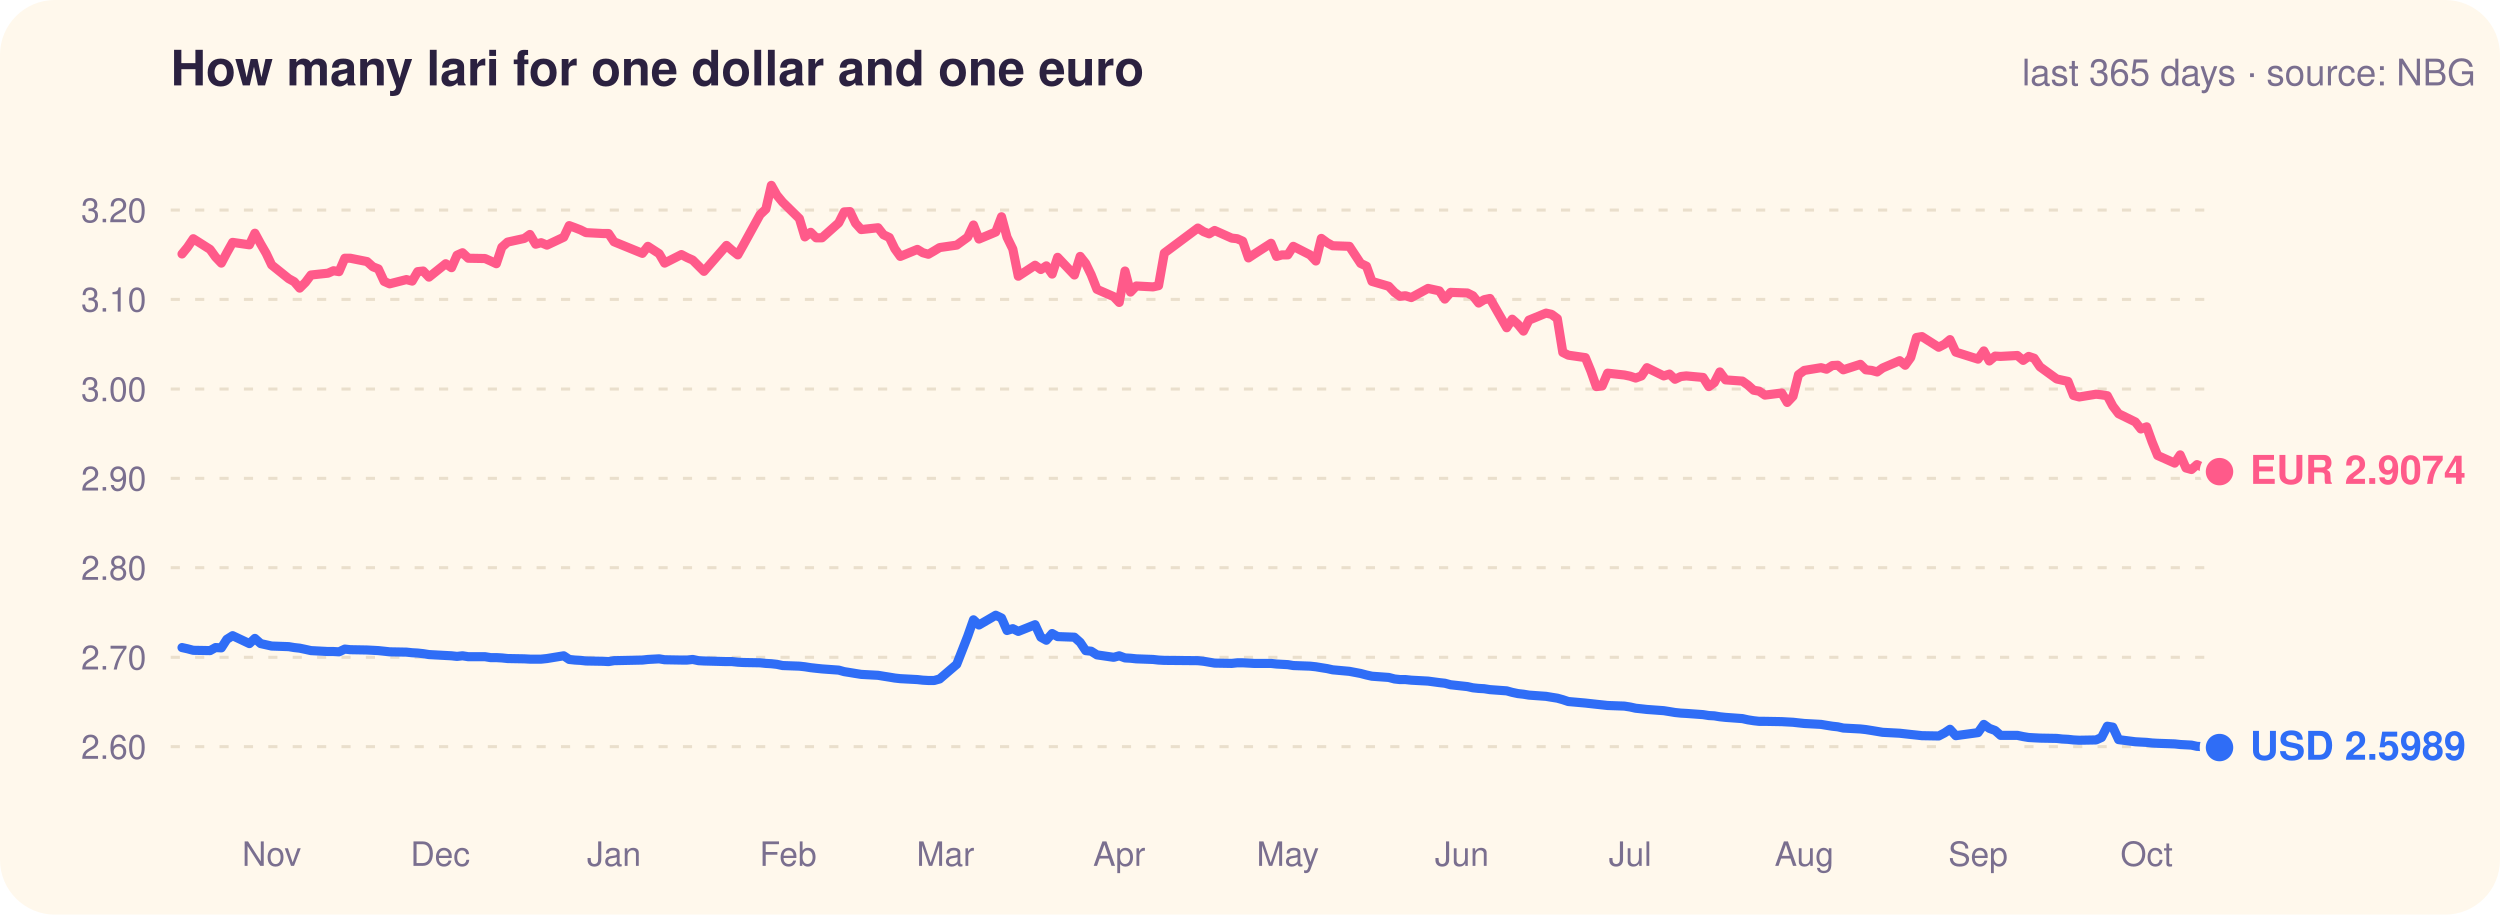
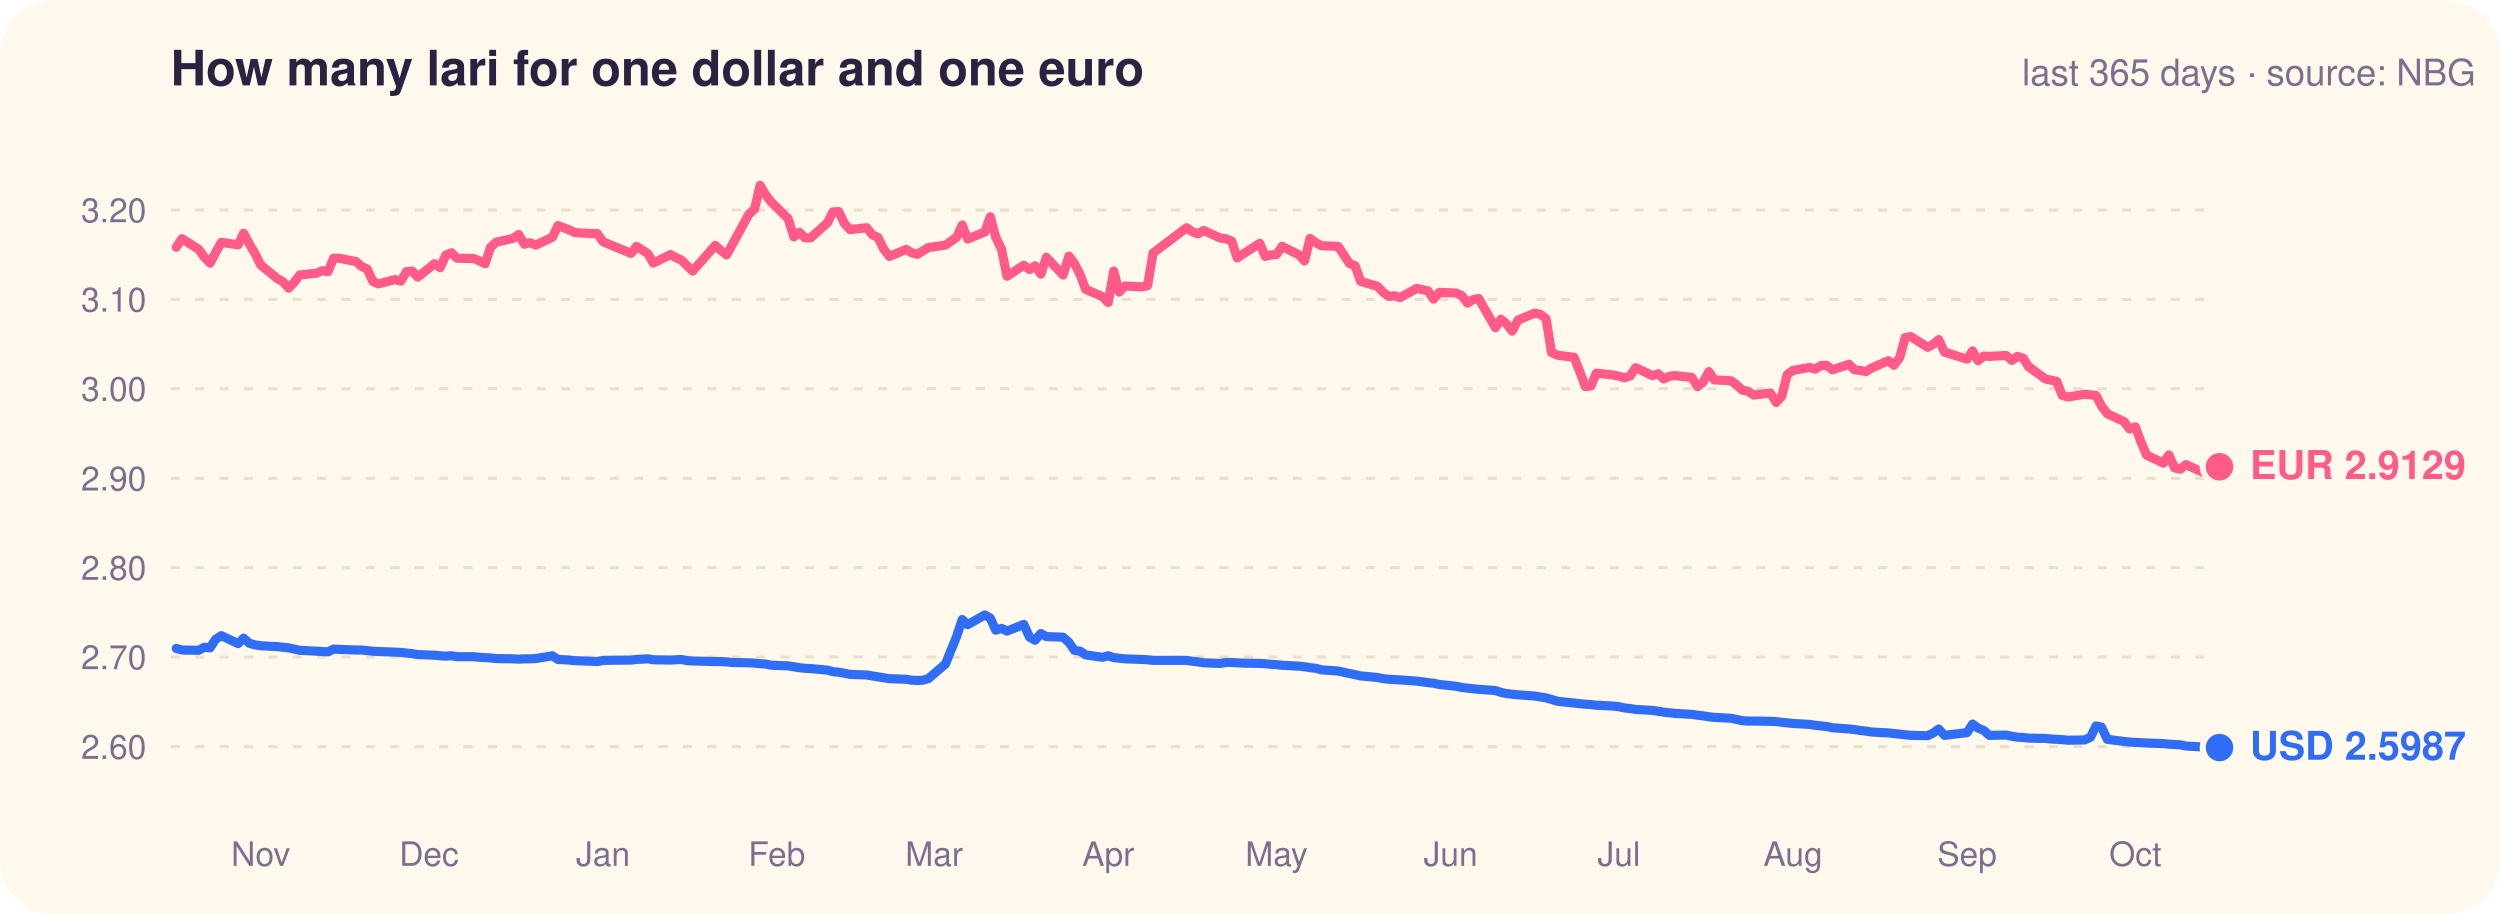
<svg xmlns="http://www.w3.org/2000/svg" viewBox="0 0 820 300" font-family="Segoe UI, Helvetica, Arial, sans-serif">
  <rect width="820" height="300" rx="18" fill="#fff8ec" />
  <text x="56" y="28" font-size="16" font-weight="700" fill="#2b2140">How many lari for one dollar and one euro</text>
  <text x="812" y="28" font-size="12" fill="#7a6f8f" text-anchor="end">last 365 days · source: NBG</text>
  <line x1="56" x2="728" y1="244.9" y2="244.9" stroke="#eadfcc" stroke-dasharray="3 5" />
  <text x="48" y="248.9" font-size="11" fill="#7a6f8f" text-anchor="end">2.60</text>
-   <line x1="56" x2="728" y1="215.6" y2="215.6" stroke="#eadfcc" stroke-dasharray="3 5" />
-   <text x="48" y="219.6" font-size="11" fill="#7a6f8f" text-anchor="end">2.70</text>
+   <line x1="56" x2="728" y1="215.5" y2="215.5" stroke="#eadfcc" stroke-dasharray="3 5" />
+   <text x="48" y="219.5" font-size="11" fill="#7a6f8f" text-anchor="end">2.70</text>
  <line x1="56" x2="728" y1="186.2" y2="186.2" stroke="#eadfcc" stroke-dasharray="3 5" />
  <text x="48" y="190.2" font-size="11" fill="#7a6f8f" text-anchor="end">2.80</text>
  <line x1="56" x2="728" y1="156.9" y2="156.9" stroke="#eadfcc" stroke-dasharray="3 5" />
  <text x="48" y="160.9" font-size="11" fill="#7a6f8f" text-anchor="end">2.90</text>
-   <line x1="56" x2="728" y1="127.6" y2="127.6" stroke="#eadfcc" stroke-dasharray="3 5" />
-   <text x="48" y="131.6" font-size="11" fill="#7a6f8f" text-anchor="end">3.00</text>
+   <line x1="56" x2="728" y1="127.5" y2="127.5" stroke="#eadfcc" stroke-dasharray="3 5" />
+   <text x="48" y="131.5" font-size="11" fill="#7a6f8f" text-anchor="end">3.00</text>
  <line x1="56" x2="728" y1="98.2" y2="98.2" stroke="#eadfcc" stroke-dasharray="3 5" />
  <text x="48" y="102.2" font-size="11" fill="#7a6f8f" text-anchor="end">3.10</text>
  <line x1="56" x2="728" y1="68.9" y2="68.9" stroke="#eadfcc" stroke-dasharray="3 5" />
  <text x="48" y="72.9" font-size="11" fill="#7a6f8f" text-anchor="end">3.20</text>
-   <text x="89.1" y="284" font-size="11" fill="#7a6f8f" text-anchor="middle">Nov</text>
-   <text x="144.4" y="284" font-size="11" fill="#7a6f8f" text-anchor="middle">Dec</text>
-   <text x="201.4" y="284" font-size="11" fill="#7a6f8f" text-anchor="middle">Jan</text>
-   <text x="258.5" y="284" font-size="11" fill="#7a6f8f" text-anchor="middle">Feb</text>
-   <text x="310.1" y="284" font-size="11" fill="#7a6f8f" text-anchor="middle">Mar</text>
-   <text x="367.1" y="284" font-size="11" fill="#7a6f8f" text-anchor="middle">Apr</text>
-   <text x="422.4" y="284" font-size="11" fill="#7a6f8f" text-anchor="middle">May</text>
-   <text x="479.5" y="284" font-size="11" fill="#7a6f8f" text-anchor="middle">Jun</text>
-   <text x="534.7" y="284" font-size="11" fill="#7a6f8f" text-anchor="middle">Jul</text>
-   <text x="591.8" y="284" font-size="11" fill="#7a6f8f" text-anchor="middle">Aug</text>
-   <text x="648.8" y="284" font-size="11" fill="#7a6f8f" text-anchor="middle">Sep</text>
-   <text x="704.1" y="284" font-size="11" fill="#7a6f8f" text-anchor="middle">Oct</text>
-   <path d="M59.7,212.4 L61.5,212.8 L63.4,213.3 L68.9,213.4 L70.7,212.4 L72.6,212.5 L74.4,209.7 L76.3,208.5 L81.8,211.1 L83.6,209.4 L85.5,211.1 L87.3,211.5 L89.1,211.9 L94.7,212.1 L96.5,212.4 L98.3,212.6 L100.2,213.0 L102.0,213.4 L107.6,213.7 L109.4,213.7 L111.2,213.8 L113.1,212.9 L114.9,213.1 L120.4,213.2 L122.3,213.3 L124.1,213.4 L126.0,213.6 L127.8,213.8 L133.3,213.9 L135.2,214.1 L137.0,214.2 L138.8,214.4 L140.7,214.7 L146.2,215.0 L148.1,215.1 L149.9,215.3 L151.7,215.1 L153.6,215.4 L159.1,215.4 L160.9,215.7 L162.8,215.7 L164.6,215.8 L166.5,216.0 L172.0,216.1 L173.8,216.2 L175.7,216.2 L177.5,216.2 L179.4,216.0 L184.9,215.1 L186.7,216.3 L188.6,216.5 L190.4,216.6 L192.2,216.8 L197.8,216.9 L199.6,217.0 L201.4,216.7 L210.7,216.5 L212.5,216.3 L216.2,216.1 L218.0,216.4 L223.5,216.5 L225.4,216.5 L227.2,216.3 L229.1,216.7 L230.9,216.8 L238.3,217.0 L240.1,217.0 L242.0,217.2 L243.8,217.3 L249.3,217.4 L251.2,217.6 L253.0,217.7 L254.8,217.9 L256.7,218.3 L262.2,218.5 L264.0,218.7 L265.9,219.0 L267.7,219.2 L269.6,219.4 L275.1,219.8 L276.9,220.3 L278.8,220.6 L280.6,220.9 L282.5,221.2 L288.0,221.5 L289.8,221.8 L291.7,222.1 L293.5,222.4 L295.3,222.6 L300.9,222.9 L302.7,223.1 L304.5,223.2 L306.4,223.2 L308.2,222.7 L313.8,217.9 L317.4,208.7 L319.3,203.3 L321.1,205.0 L326.6,201.8 L328.5,202.7 L330.3,206.8 L332.2,206.2 L334.0,207.1 L339.5,204.9 L341.4,209.0 L343.2,210.0 L345.1,207.8 L346.9,208.8 L352.4,209.0 L354.3,210.7 L356.1,213.4 L357.9,213.6 L359.8,214.8 L365.3,215.6 L367.1,215.1 L369.0,215.8 L370.8,215.9 L372.7,216.1 L378.2,216.3 L380.0,216.5 L381.9,216.6 L392.9,216.7 L394.8,216.9 L396.6,217.2 L398.4,217.5 L404.0,217.6 L405.8,217.4 L407.6,217.4 L409.5,217.5 L411.3,217.6 L416.9,217.6 L418.7,217.8 L420.5,217.9 L422.4,218.0 L424.2,218.3 L429.7,218.5 L431.6,218.7 L433.4,219.0 L435.3,219.3 L437.1,219.7 L442.6,220.2 L446.3,220.9 L448.2,221.4 L450.0,221.8 L455.5,222.2 L457.4,222.7 L459.2,222.9 L461.0,222.9 L462.9,223.1 L468.4,223.4 L472.1,223.9 L473.9,224.1 L475.8,224.6 L481.3,225.2 L483.1,225.6 L485.0,225.8 L486.8,225.9 L488.7,226.2 L494.2,226.6 L496.0,227.1 L497.9,227.5 L499.7,227.7 L501.5,228.0 L507.1,228.4 L508.9,228.7 L510.8,229.0 L512.6,229.5 L514.4,230.1 L520.0,230.6 L521.8,230.8 L523.6,231.0 L525.5,231.2 L527.3,231.4 L532.8,231.6 L534.7,231.9 L536.5,232.3 L538.4,232.5 L540.2,232.7 L545.7,233.1 L547.6,233.4 L549.4,233.7 L551.3,233.9 L553.1,234.0 L558.6,234.4 L560.5,234.7 L562.3,234.8 L564.1,235.1 L566.0,235.3 L571.5,235.7 L573.3,236.1 L575.2,236.4 L577.0,236.6 L578.9,236.6 L584.4,236.7 L586.2,236.8 L588.1,236.9 L589.9,237.1 L591.8,237.3 L597.3,237.6 L599.1,237.9 L601.0,238.2 L602.8,238.4 L604.6,238.8 L610.2,239.1 L612.0,239.3 L613.9,239.6 L615.7,239.9 L617.5,240.2 L623.1,240.5 L624.9,240.7 L626.7,240.9 L628.6,241.1 L630.4,241.3 L635.9,241.4 L637.8,240.4 L639.6,239.2 L641.5,241.3 L648.8,240.3 L650.7,237.6 L652.5,238.9 L654.4,239.6 L656.2,241.2 L661.7,241.2 L663.6,241.6 L665.4,241.9 L667.2,242.0 L669.1,242.1 L674.6,242.2 L676.4,242.4 L678.3,242.5 L680.1,242.7 L682.0,242.8 L687.5,242.7 L689.3,241.9 L691.2,238.2 L693.0,238.5 L694.9,242.6 L700.4,243.3 L702.2,243.4 L704.1,243.5 L705.9,243.7 L707.7,243.8 L713.3,244.0 L715.1,244.2 L717.0,244.3 L718.8,244.4 L720.6,244.8 L726.2,245.1 L728.0,245.2" fill="none" stroke="#2f6df6" stroke-width="3" stroke-linejoin="round" stroke-linecap="round" />
+   <text x="85.5" y="284" font-size="11" fill="#7a6f8f" text-anchor="middle">Nov</text>
+   <text x="140.7" y="284" font-size="11" fill="#7a6f8f" text-anchor="middle">Dec</text>
+   <text x="197.8" y="284" font-size="11" fill="#7a6f8f" text-anchor="middle">Jan</text>
+   <text x="254.8" y="284" font-size="11" fill="#7a6f8f" text-anchor="middle">Feb</text>
+   <text x="306.4" y="284" font-size="11" fill="#7a6f8f" text-anchor="middle">Mar</text>
+   <text x="363.5" y="284" font-size="11" fill="#7a6f8f" text-anchor="middle">Apr</text>
+   <text x="418.7" y="284" font-size="11" fill="#7a6f8f" text-anchor="middle">May</text>
+   <text x="475.8" y="284" font-size="11" fill="#7a6f8f" text-anchor="middle">Jun</text>
+   <text x="531.0" y="284" font-size="11" fill="#7a6f8f" text-anchor="middle">Jul</text>
+   <text x="588.1" y="284" font-size="11" fill="#7a6f8f" text-anchor="middle">Aug</text>
+   <text x="645.2" y="284" font-size="11" fill="#7a6f8f" text-anchor="middle">Sep</text>
+   <text x="700.4" y="284" font-size="11" fill="#7a6f8f" text-anchor="middle">Oct</text>
+   <path d="M57.8,212.7 L59.7,213.2 L65.2,213.3 L67.0,212.3 L68.9,212.5 L70.7,209.7 L72.6,208.5 L78.1,211.1 L79.9,209.3 L81.8,211.0 L83.6,211.5 L85.5,211.8 L91.0,212.1 L92.8,212.3 L94.7,212.5 L96.5,212.9 L98.3,213.3 L103.9,213.6 L105.7,213.7 L107.6,213.8 L109.4,212.9 L111.2,213.0 L116.8,213.2 L118.6,213.2 L120.4,213.4 L122.3,213.6 L124.1,213.7 L129.6,213.9 L131.5,214.0 L133.3,214.2 L135.2,214.4 L137.0,214.7 L142.5,214.9 L144.4,215.1 L146.2,215.2 L148.1,215.1 L149.9,215.4 L155.4,215.4 L157.3,215.6 L159.1,215.7 L160.9,215.8 L162.8,216.0 L168.3,216.1 L170.1,216.2 L172.0,216.1 L173.8,216.1 L175.7,216.0 L181.2,215.1 L183.0,216.3 L184.9,216.4 L186.7,216.5 L188.6,216.7 L194.1,216.9 L195.9,217.0 L197.8,216.6 L207.0,216.5 L208.8,216.3 L212.5,216.1 L214.3,216.4 L219.9,216.5 L221.7,216.4 L223.5,216.3 L225.4,216.7 L227.2,216.8 L234.6,217.0 L236.4,217.0 L238.3,217.1 L240.1,217.3 L245.6,217.4 L247.5,217.5 L249.3,217.7 L251.2,217.8 L253.0,218.2 L258.5,218.4 L260.4,218.7 L262.2,219.0 L264.0,219.2 L265.9,219.3 L271.4,219.8 L273.2,220.3 L275.1,220.5 L276.9,220.8 L278.8,221.2 L284.3,221.4 L286.1,221.7 L288.0,222.0 L289.8,222.3 L291.7,222.6 L297.2,222.8 L299.0,223.1 L300.9,223.2 L302.7,223.1 L304.5,222.6 L310.1,217.8 L313.8,208.7 L315.6,203.2 L317.4,204.9 L323.0,201.7 L324.8,202.7 L326.6,206.7 L328.5,206.1 L330.3,207.0 L335.8,204.8 L337.7,209.0 L339.5,210.0 L341.4,207.8 L343.2,208.8 L348.7,209.0 L350.6,210.7 L352.4,213.3 L354.3,213.6 L356.1,214.8 L361.6,215.6 L363.5,215.1 L365.3,215.7 L367.1,215.9 L369.0,216.1 L374.5,216.3 L376.4,216.4 L378.2,216.6 L389.2,216.6 L391.1,216.9 L392.9,217.1 L394.8,217.4 L400.3,217.6 L402.1,217.3 L404.0,217.3 L405.8,217.4 L407.6,217.5 L413.2,217.6 L415.0,217.7 L416.9,217.9 L418.7,218.0 L420.5,218.2 L426.1,218.5 L427.9,218.7 L429.7,219.0 L431.6,219.2 L433.4,219.7 L438.9,220.1 L442.6,220.9 L444.5,221.3 L446.3,221.7 L451.8,222.2 L453.7,222.6 L455.5,222.8 L457.4,222.9 L459.2,223.0 L464.7,223.4 L468.4,223.9 L470.2,224.1 L472.1,224.5 L477.6,225.1 L479.5,225.5 L481.3,225.7 L483.1,225.9 L485.0,226.1 L490.5,226.5 L492.3,227.1 L494.2,227.5 L496.0,227.7 L497.9,227.9 L503.4,228.3 L505.2,228.6 L507.1,228.9 L508.9,229.4 L510.8,230.0 L516.3,230.6 L518.1,230.8 L520.0,231.0 L521.8,231.1 L523.6,231.3 L529.2,231.6 L531.0,231.8 L532.8,232.2 L534.7,232.4 L536.5,232.7 L542.0,233.0 L543.9,233.3 L545.7,233.6 L547.6,233.8 L549.4,234.0 L554.9,234.3 L556.8,234.6 L558.6,234.8 L560.5,235.1 L562.3,235.3 L567.8,235.6 L569.7,236.0 L571.5,236.4 L573.3,236.5 L575.2,236.5 L580.7,236.6 L582.6,236.7 L584.4,236.9 L586.2,237.1 L588.1,237.3 L593.6,237.6 L595.4,237.9 L597.3,238.1 L599.1,238.3 L601.0,238.7 L606.5,239.1 L608.3,239.3 L610.2,239.6 L612.0,239.8 L613.9,240.1 L619.4,240.4 L621.2,240.6 L623.1,240.8 L624.9,241.0 L626.7,241.2 L632.3,241.3 L634.1,240.4 L635.9,239.1 L637.8,241.2 L645.2,240.3 L647.0,237.5 L648.8,238.8 L650.7,239.6 L652.5,241.2 L658.0,241.1 L659.9,241.5 L661.7,241.8 L663.6,241.9 L665.4,242.1 L670.9,242.2 L672.8,242.4 L674.6,242.5 L676.4,242.6 L678.3,242.8 L683.8,242.7 L685.7,241.8 L687.5,238.1 L689.3,238.5 L691.2,242.5 L696.7,243.2 L698.5,243.4 L700.4,243.5 L702.2,243.6 L704.1,243.7 L709.6,243.9 L711.4,244.1 L713.3,244.2 L715.1,244.3 L717.0,244.7 L722.5,245.0 L724.3,245.2 L728.0,245.2" fill="none" stroke="#2f6df6" stroke-width="3" stroke-linejoin="round" stroke-linecap="round" />
  <circle cx="728.0" cy="245.2" r="5.5" fill="#2f6df6" stroke="#fff8ec" stroke-width="2" />
-   <text x="738.0" y="249.2" font-size="13" font-weight="700" fill="#2f6df6">USD 2.5989</text>
-   <path d="M59.7,83.3 L61.5,81.1 L63.4,78.3 L68.9,81.8 L70.7,84.3 L72.6,86.3 L74.4,82.9 L76.3,79.5 L81.8,80.3 L83.6,76.5 L85.5,80.0 L87.3,83.1 L89.1,86.9 L94.7,91.4 L96.5,92.4 L98.3,94.5 L100.2,92.6 L102.0,90.2 L107.6,89.6 L109.4,88.8 L111.2,89.1 L113.1,84.7 L114.9,84.7 L120.4,85.8 L122.3,87.5 L124.1,88.2 L126.0,92.3 L127.8,93.1 L133.3,91.7 L135.2,92.2 L137.0,89.1 L138.8,88.9 L140.7,90.9 L146.2,86.5 L148.1,87.8 L149.9,83.7 L151.7,82.9 L153.6,84.7 L159.1,84.8 L160.9,85.6 L162.8,86.5 L164.6,81.1 L166.5,79.4 L172.0,78.2 L173.8,76.9 L175.7,80.1 L177.5,79.6 L179.4,80.4 L184.9,77.8 L186.7,74.0 L188.6,74.7 L190.4,75.4 L192.2,76.3 L197.8,76.6 L199.6,76.6 L201.4,79.3 L210.7,83.1 L212.5,80.8 L216.2,83.2 L218.0,86.3 L223.5,83.5 L225.4,84.5 L227.2,85.3 L229.1,87.2 L230.9,89.0 L238.3,80.5 L240.1,82.1 L242.0,83.6 L243.8,80.4 L249.3,70.4 L251.2,68.6 L253.0,60.8 L254.8,64.0 L256.7,66.3 L262.2,71.7 L264.0,77.7 L265.9,76.2 L267.7,78.0 L269.6,78.0 L275.1,73.1 L276.9,69.5 L278.8,69.4 L280.6,73.2 L282.5,75.3 L288.0,74.7 L289.8,77.0 L291.7,77.9 L293.5,81.6 L295.3,84.1 L300.9,81.8 L302.7,82.9 L304.5,83.4 L306.4,82.3 L308.2,81.2 L313.8,80.4 L317.4,77.8 L319.3,73.8 L321.1,78.4 L326.6,76.1 L328.5,71.1 L330.3,77.8 L332.2,81.7 L334.0,90.6 L339.5,87.0 L341.4,88.4 L343.2,87.2 L345.1,89.9 L346.9,84.4 L352.4,90.2 L354.3,84.1 L356.1,86.4 L357.9,90.1 L359.8,94.9 L365.3,97.3 L367.1,99.2 L369.0,88.9 L370.8,95.8 L372.7,93.8 L378.2,94.1 L380.0,93.7 L381.9,83.0 L392.9,74.8 L394.8,76.0 L396.6,76.7 L398.4,75.6 L404.0,78.1 L405.8,78.3 L407.6,79.1 L409.5,84.6 L411.3,83.4 L416.9,79.8 L418.7,84.1 L420.5,83.6 L422.4,83.6 L424.2,80.8 L429.7,83.6 L431.6,85.6 L433.4,78.2 L435.3,79.6 L437.1,80.6 L442.6,80.8 L446.3,86.4 L448.2,87.3 L450.0,92.3 L455.5,93.9 L457.4,95.9 L459.2,97.2 L461.0,97.0 L462.9,97.6 L468.4,94.6 L472.1,95.4 L473.9,98.1 L475.8,95.9 L481.3,96.1 L483.1,97.0 L485.0,99.4 L486.8,98.3 L488.7,97.9 L494.2,107.5 L496.0,104.7 L497.9,106.4 L499.7,108.6 L501.5,105.0 L507.1,102.7 L508.9,103.1 L510.8,104.5 L512.6,115.6 L514.4,116.5 L520.0,117.3 L521.8,121.7 L523.6,126.8 L525.5,126.6 L527.3,122.4 L532.8,123.0 L534.7,123.4 L536.5,124.0 L538.4,123.3 L540.2,120.6 L545.7,123.3 L547.6,122.7 L549.4,124.4 L551.3,123.5 L553.1,123.3 L558.6,123.8 L560.5,126.8 L562.3,125.5 L564.1,122.0 L566.0,124.6 L571.5,125.0 L573.3,126.3 L575.2,128.0 L577.0,128.3 L578.9,129.6 L584.4,128.9 L586.2,132.0 L588.1,130.0 L589.9,122.9 L591.8,121.5 L597.3,120.6 L599.1,121.1 L601.0,119.9 L602.8,119.8 L604.6,121.3 L610.2,119.5 L612.0,121.3 L613.9,121.5 L615.7,122.0 L617.5,120.7 L623.1,118.3 L624.9,119.8 L626.7,117.3 L628.6,110.7 L630.4,110.4 L635.9,113.9 L637.8,112.9 L639.6,111.4 L641.5,115.5 L648.8,117.8 L650.7,115.1 L652.5,118.4 L654.4,116.8 L656.2,116.9 L661.7,116.6 L663.6,118.2 L665.4,116.9 L667.2,117.5 L669.1,120.3 L674.6,124.3 L676.4,124.7 L678.3,125.1 L680.1,129.7 L682.0,130.2 L687.5,129.3 L689.3,129.5 L691.2,129.8 L693.0,133.2 L694.9,135.7 L700.4,138.4 L702.2,140.7 L704.1,140.0 L705.9,145.0 L707.7,149.4 L713.3,151.9 L715.1,149.2 L717.0,153.5 L718.8,154.0 L720.6,152.4 L726.2,155.0 L728.0,154.7" fill="none" stroke="#ff5a8a" stroke-width="3" stroke-linejoin="round" stroke-linecap="round" />
-   <circle cx="728.0" cy="154.7" r="5.5" fill="#ff5a8a" stroke="#fff8ec" stroke-width="2" />
-   <text x="738.0" y="158.7" font-size="13" font-weight="700" fill="#ff5a8a">EUR 2.9074</text>
+   <text x="738.0" y="249.2" font-size="13" font-weight="700" fill="#2f6df6">USD 2.5987</text>
+   <path d="M57.8,81.1 L59.7,78.3 L65.2,81.8 L67.0,84.3 L68.9,86.3 L70.7,82.9 L72.6,79.5 L78.1,80.3 L79.9,76.5 L81.8,80.0 L83.6,83.1 L85.5,86.9 L91.0,91.4 L92.8,92.4 L94.7,94.5 L96.5,92.6 L98.3,90.2 L103.9,89.6 L105.7,88.8 L107.6,89.1 L109.4,84.7 L111.2,84.7 L116.8,85.8 L118.6,87.4 L120.4,88.2 L122.3,92.3 L124.1,93.1 L129.6,91.7 L131.5,92.2 L133.3,89.1 L135.2,88.9 L137.0,90.9 L142.5,86.5 L144.4,87.8 L146.2,83.7 L148.1,82.9 L149.9,84.7 L155.4,84.8 L157.3,85.6 L159.1,86.5 L160.9,81.1 L162.8,79.4 L168.3,78.2 L170.1,76.9 L172.0,80.1 L173.8,79.6 L175.7,80.4 L181.2,77.8 L183.0,74.0 L184.9,74.7 L186.7,75.4 L188.6,76.3 L194.1,76.6 L195.9,76.6 L197.8,79.3 L207.0,83.1 L208.8,80.8 L212.5,83.2 L214.3,86.3 L219.9,83.5 L221.7,84.5 L223.5,85.3 L225.4,87.2 L227.2,88.9 L234.6,80.5 L236.4,82.1 L238.3,83.6 L240.1,80.4 L245.6,70.3 L247.5,68.6 L249.3,60.8 L251.2,64.0 L253.0,66.3 L258.5,71.7 L260.4,77.7 L262.2,76.2 L264.0,78.0 L265.9,78.0 L271.4,73.1 L273.2,69.5 L275.1,69.4 L276.9,73.2 L278.8,75.3 L284.3,74.7 L286.1,77.0 L288.0,77.9 L289.8,81.6 L291.7,84.1 L297.2,81.8 L299.0,82.9 L300.9,83.4 L302.7,82.3 L304.5,81.2 L310.1,80.4 L313.8,77.8 L315.6,73.8 L317.4,78.4 L323.0,76.1 L324.8,71.1 L326.6,77.8 L328.5,81.7 L330.3,90.6 L335.8,87.0 L337.7,88.4 L339.5,87.2 L341.4,89.9 L343.2,84.4 L348.7,90.2 L350.6,84.0 L352.4,86.4 L354.3,90.1 L356.1,94.9 L361.6,97.3 L363.5,99.2 L365.3,88.9 L367.1,95.8 L369.0,93.8 L374.5,94.1 L376.4,93.7 L378.2,83.0 L389.2,74.7 L391.1,76.0 L392.9,76.7 L394.8,75.6 L400.3,78.1 L402.1,78.3 L404.0,79.1 L405.8,84.6 L407.6,83.4 L413.2,79.8 L415.0,84.1 L416.9,83.6 L418.7,83.5 L420.5,80.8 L426.1,83.6 L427.9,85.6 L429.7,78.2 L431.6,79.6 L433.4,80.6 L438.9,80.8 L442.6,86.4 L444.5,87.2 L446.3,92.3 L451.8,93.9 L453.7,95.9 L455.5,97.2 L457.4,97.0 L459.2,97.6 L464.7,94.6 L468.4,95.4 L470.2,98.1 L472.1,95.9 L477.6,96.1 L479.5,97.0 L481.3,99.4 L483.1,98.3 L485.0,97.9 L490.5,107.5 L492.3,104.7 L494.2,106.3 L496.0,108.6 L497.9,105.0 L503.4,102.7 L505.2,103.1 L507.1,104.5 L508.9,115.6 L510.8,116.5 L516.3,117.2 L518.1,121.7 L520.0,126.8 L521.8,126.6 L523.6,122.4 L529.2,123.0 L531.0,123.4 L532.8,123.9 L534.7,123.3 L536.5,120.6 L542.0,123.2 L543.9,122.6 L545.7,124.3 L547.6,123.4 L549.4,123.2 L554.9,123.8 L556.8,126.8 L558.6,125.4 L560.5,121.9 L562.3,124.6 L567.8,124.9 L569.7,126.3 L571.5,128.0 L573.3,128.3 L575.2,129.6 L580.7,128.9 L582.6,132.0 L584.4,130.0 L586.2,122.9 L588.1,121.5 L593.6,120.5 L595.4,121.1 L597.3,119.9 L599.1,119.8 L601.0,121.3 L606.5,119.5 L608.3,121.3 L610.2,121.5 L612.0,121.9 L613.9,120.7 L619.4,118.3 L621.2,119.8 L623.1,117.3 L624.9,110.7 L626.7,110.4 L632.3,113.9 L634.1,112.9 L635.9,111.4 L637.8,115.5 L645.2,117.8 L647.0,115.1 L648.8,118.3 L650.7,116.8 L652.5,116.9 L658.0,116.6 L659.9,118.2 L661.7,116.9 L663.6,117.5 L665.4,120.3 L670.9,124.3 L672.8,124.7 L674.6,125.1 L676.4,129.7 L678.3,130.2 L683.8,129.3 L685.7,129.5 L687.5,129.7 L689.3,133.2 L691.2,135.7 L696.7,138.3 L698.5,140.7 L700.4,140.0 L702.2,144.9 L704.1,149.3 L709.6,151.9 L711.4,149.2 L713.3,153.5 L715.1,153.9 L717.0,152.4 L722.5,154.9 L724.3,154.7 L728.0,153.1" fill="none" stroke="#ff5a8a" stroke-width="3" stroke-linejoin="round" stroke-linecap="round" />
+   <circle cx="728.0" cy="153.1" r="5.5" fill="#ff5a8a" stroke="#fff8ec" stroke-width="2" />
+   <text x="738.0" y="157.1" font-size="13" font-weight="700" fill="#ff5a8a">EUR 2.9129</text>
</svg>
